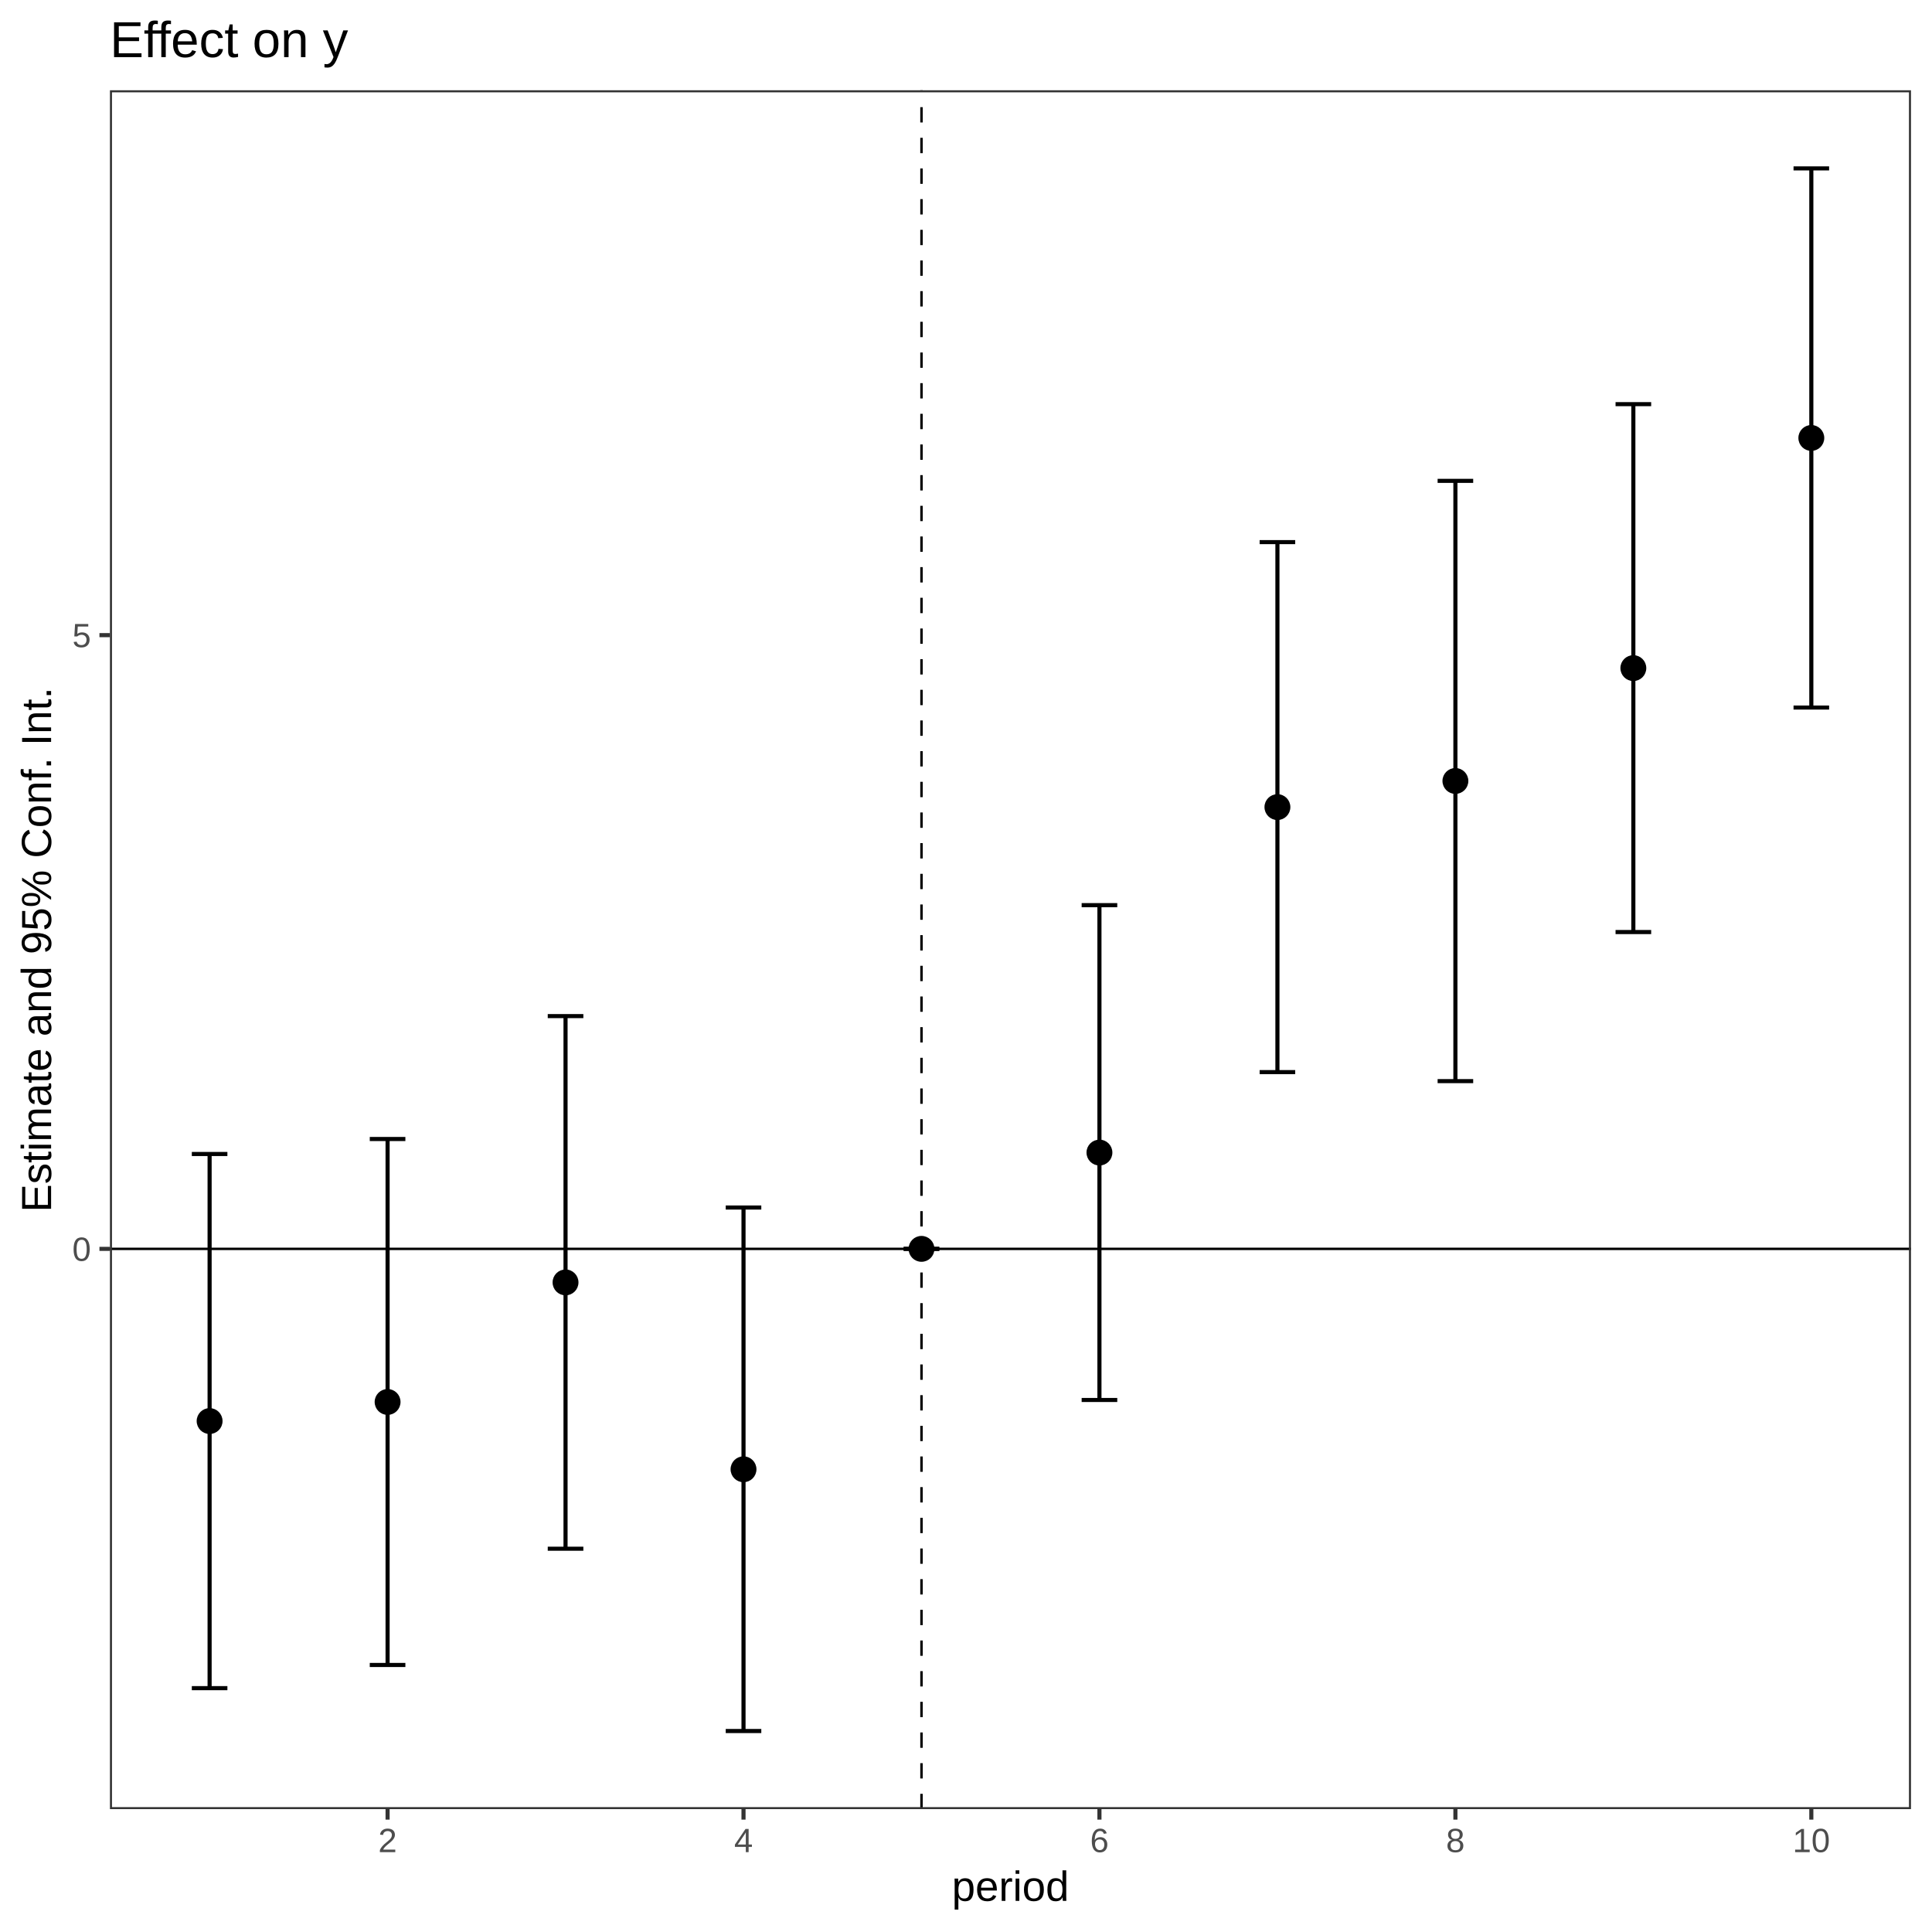
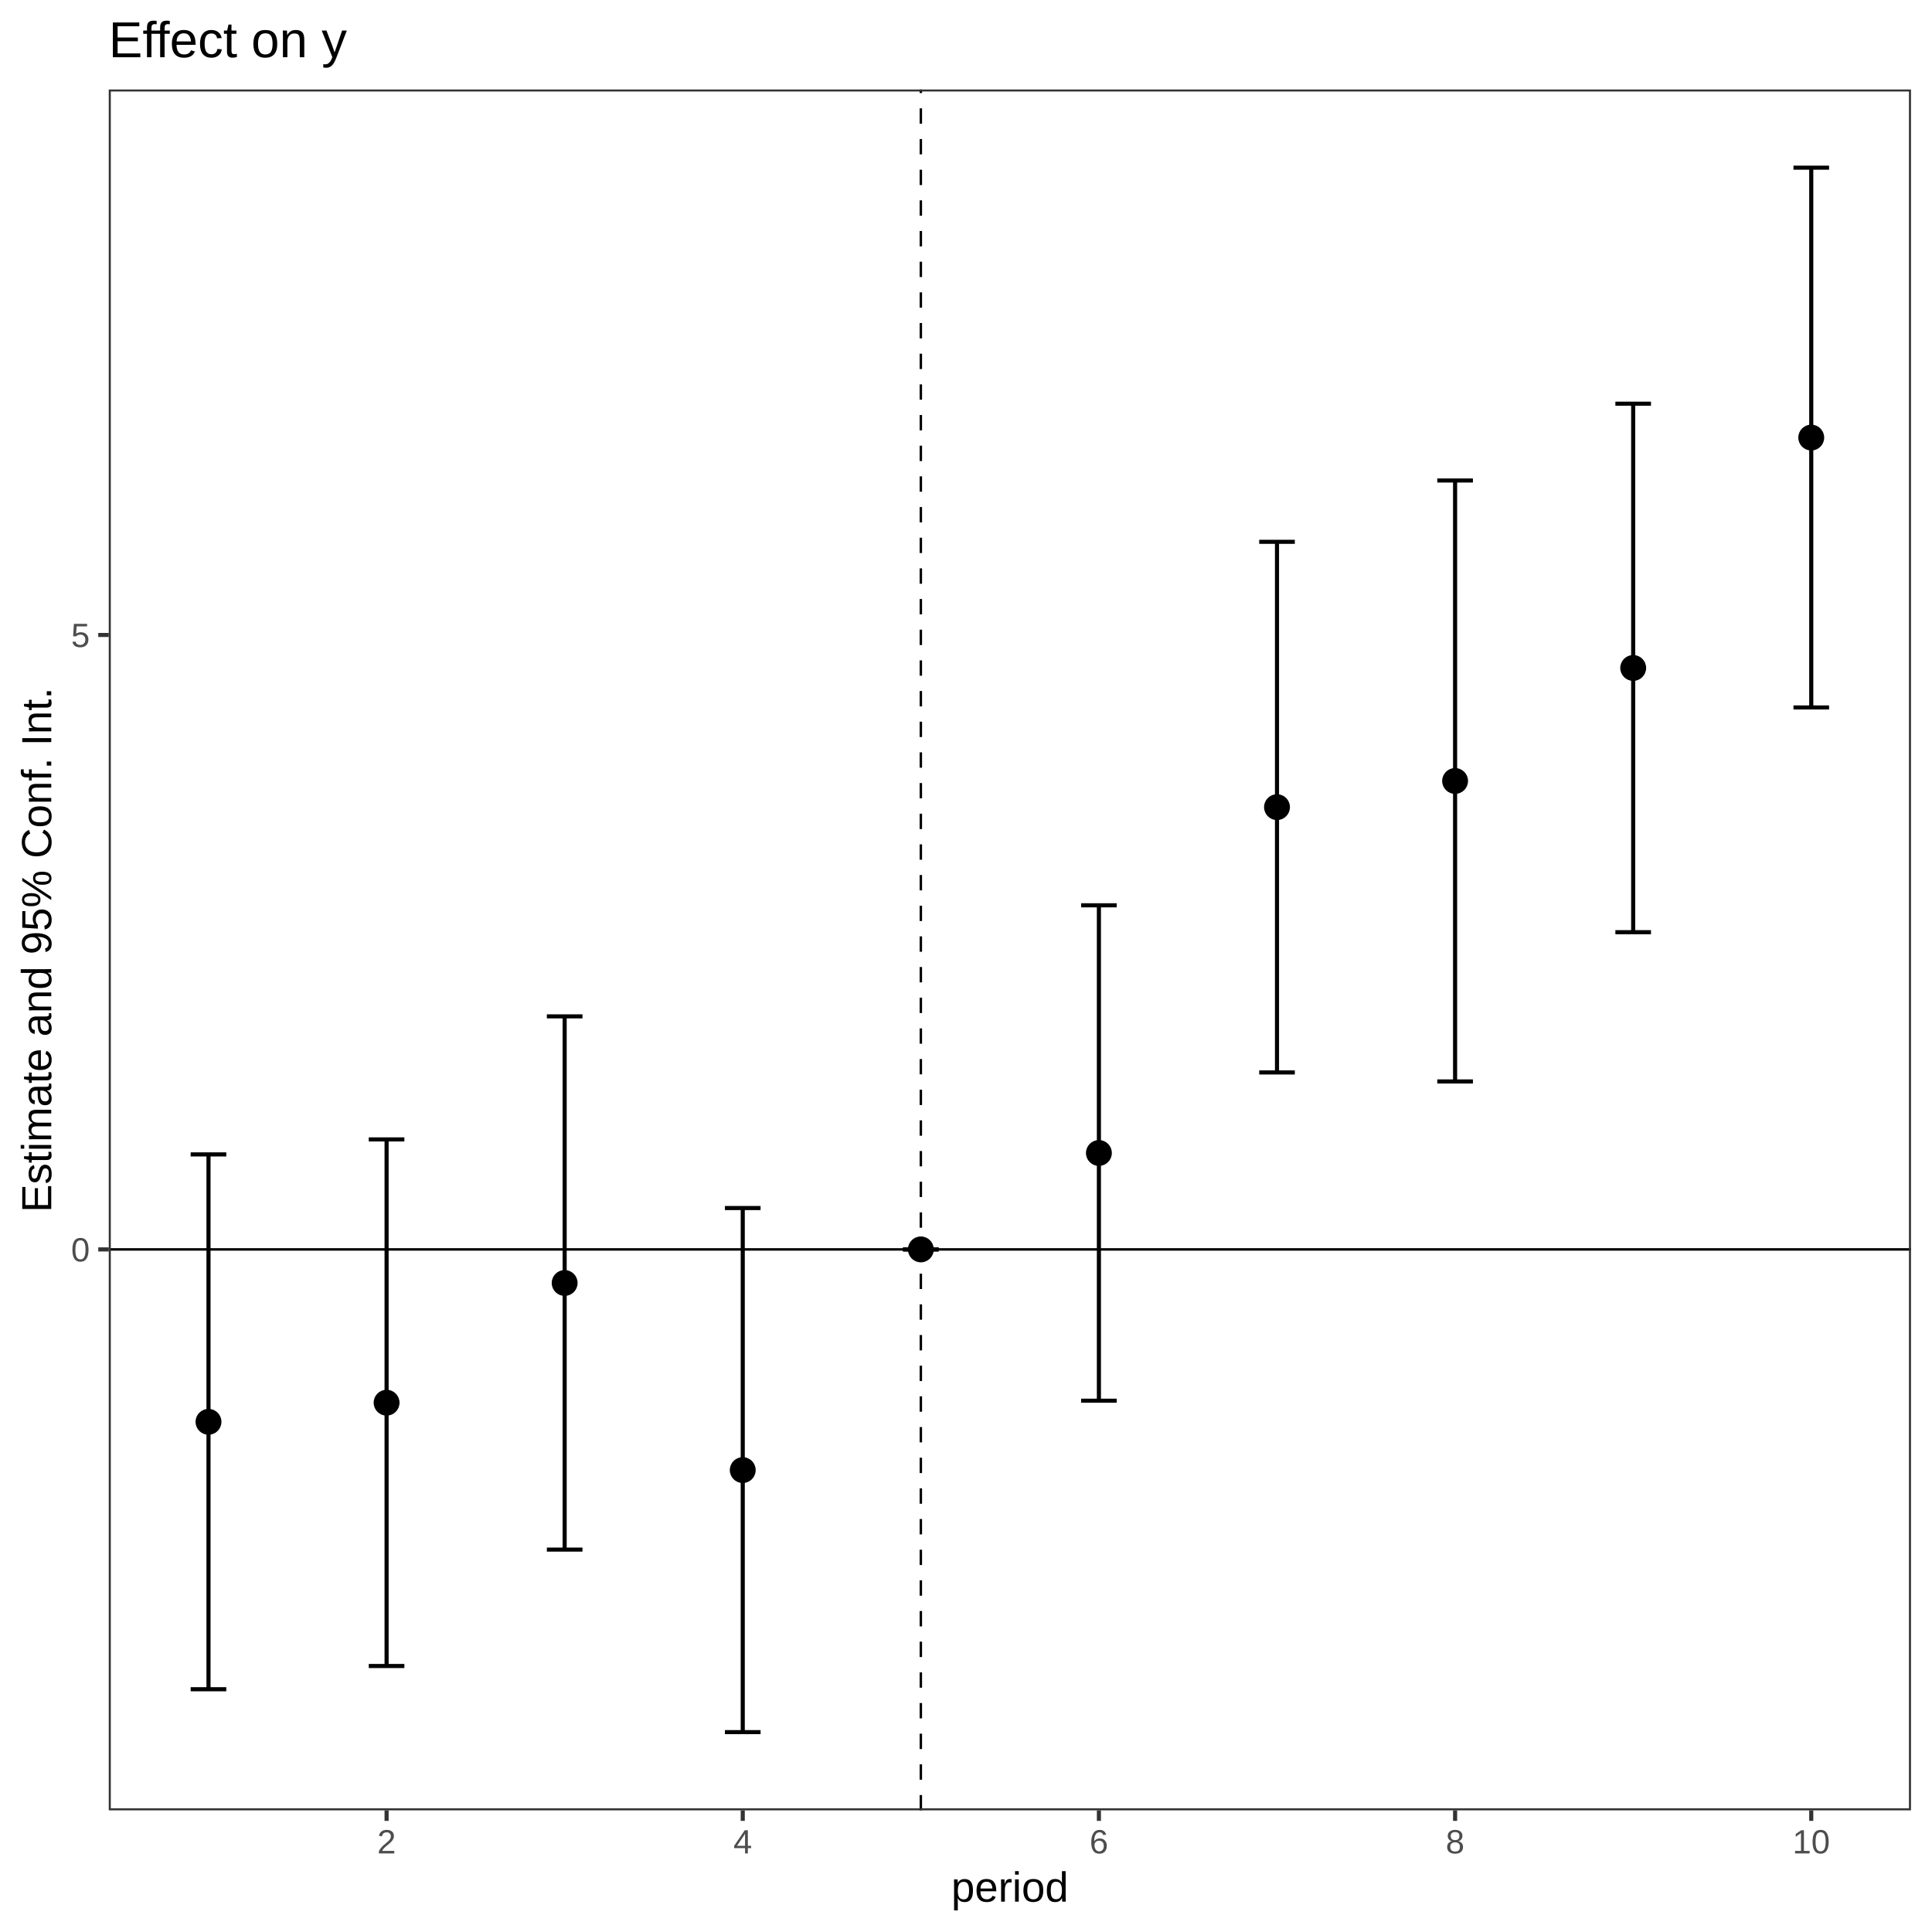
<svg xmlns="http://www.w3.org/2000/svg" class="svglite" width="504.00pt" height="504.00pt" viewBox="0 0 504.00 504.00">
  <defs>
    <style type="text/css">
    .svglite line, .svglite polyline, .svglite polygon, .svglite path, .svglite rect, .svglite circle {
      fill: none;
      stroke: #000000;
      stroke-linecap: round;
      stroke-linejoin: round;
      stroke-miterlimit: 10.00;
    }
    .svglite text {
      white-space: pre;
    }
  </style>
  </defs>
  <rect width="100%" height="100%" style="stroke: none; fill: #FFFFFF;" />
  <defs>
    <clipPath id="cpMC4wMHw1MDQuMDB8MC4wMHw1MDQuMDA=">
      <rect x="0.00" y="0.00" width="504.00" height="504.00" />
    </clipPath>
  </defs>
  <g clip-path="url(#cpMC4wMHw1MDQuMDB8MC4wMHw1MDQuMDA=)">
-     <rect x="0" y="0.00" width="504.00" height="504.00" style="stroke-width: 1.07; stroke: #FFFFFF; fill: #FFFFFF;" />
+     <rect x="0.00" y="-0" width="504.00" height="504.00" style="stroke-width: 1.07; stroke: #FFFFFF; fill: #FFFFFF;" />
  </g>
  <defs>
-     <clipPath id="cpMjguNjh8NDk4LjUyfDIzLjU1fDQ3MS45NQ==">
-       <rect x="28.68" y="23.55" width="469.84" height="448.40" />
+     <clipPath id="cpMjguMzd8NDk4LjUyfDIzLjM0fDQ3Mi4yNw==">
+       <rect x="28.37" y="23.34" width="470.15" height="448.93" />
    </clipPath>
  </defs>
-   <g clip-path="url(#cpMjguNjh8NDk4LjUyfDIzLjU1fDQ3MS45NQ==)">
-     <rect x="28.68" y="23.55" width="469.84" height="448.40" style="stroke-width: 1.07; stroke: none; fill: #FFFFFF;" />
-     <line x1="240.39" y1="471.95" x2="240.39" y2="23.55" style="stroke-width: 0.64; stroke-dasharray: 4.00,4.00; stroke-linecap: butt;" />
-     <line x1="28.68" y1="325.79" x2="498.52" y2="325.79" style="stroke-width: 0.64; stroke-linecap: butt;" />
-     <polyline points="50.04,301.04 59.32,301.04 " style="stroke-width: 1.07; stroke-linecap: butt;" />
-     <polyline points="54.68,301.04 54.68,440.39 " style="stroke-width: 1.07; stroke-linecap: butt;" />
-     <polyline points="50.04,440.39 59.32,440.39 " style="stroke-width: 1.07; stroke-linecap: butt;" />
-     <polyline points="96.46,297.13 105.75,297.13 " style="stroke-width: 1.07; stroke-linecap: butt;" />
-     <polyline points="101.11,297.13 101.11,434.34 " style="stroke-width: 1.07; stroke-linecap: butt;" />
-     <polyline points="96.46,434.34 105.75,434.34 " style="stroke-width: 1.07; stroke-linecap: butt;" />
-     <polyline points="142.89,265.07 152.18,265.07 " style="stroke-width: 1.07; stroke-linecap: butt;" />
-     <polyline points="147.53,265.07 147.53,404.01 " style="stroke-width: 1.07; stroke-linecap: butt;" />
-     <polyline points="142.89,404.01 152.18,404.01 " style="stroke-width: 1.07; stroke-linecap: butt;" />
-     <polyline points="189.32,315.01 198.60,315.01 " style="stroke-width: 1.07; stroke-linecap: butt;" />
-     <polyline points="193.96,315.01 193.96,451.57 " style="stroke-width: 1.07; stroke-linecap: butt;" />
-     <polyline points="189.32,451.57 198.60,451.57 " style="stroke-width: 1.07; stroke-linecap: butt;" />
-     <polyline points="235.74,325.79 245.03,325.79 " style="stroke-width: 1.07; stroke-linecap: butt;" />
-     <polyline points="240.39,325.79 240.39,325.79 " style="stroke-width: 1.07; stroke-linecap: butt;" />
-     <polyline points="235.74,325.79 245.03,325.79 " style="stroke-width: 1.07; stroke-linecap: butt;" />
-     <polyline points="282.17,236.13 291.46,236.13 " style="stroke-width: 1.07; stroke-linecap: butt;" />
-     <polyline points="286.81,236.13 286.81,365.21 " style="stroke-width: 1.07; stroke-linecap: butt;" />
-     <polyline points="282.17,365.21 291.46,365.21 " style="stroke-width: 1.07; stroke-linecap: butt;" />
-     <polyline points="328.60,141.42 337.88,141.42 " style="stroke-width: 1.07; stroke-linecap: butt;" />
-     <polyline points="333.24,141.42 333.24,279.68 " style="stroke-width: 1.07; stroke-linecap: butt;" />
-     <polyline points="328.60,279.68 337.88,279.68 " style="stroke-width: 1.07; stroke-linecap: butt;" />
-     <polyline points="375.03,125.44 384.31,125.44 " style="stroke-width: 1.07; stroke-linecap: butt;" />
-     <polyline points="379.67,125.44 379.67,282.03 " style="stroke-width: 1.07; stroke-linecap: butt;" />
-     <polyline points="375.03,282.03 384.31,282.03 " style="stroke-width: 1.07; stroke-linecap: butt;" />
-     <polyline points="421.45,105.43 430.74,105.43 " style="stroke-width: 1.07; stroke-linecap: butt;" />
-     <polyline points="426.09,105.43 426.09,243.14 " style="stroke-width: 1.07; stroke-linecap: butt;" />
-     <polyline points="421.45,243.14 430.74,243.14 " style="stroke-width: 1.07; stroke-linecap: butt;" />
-     <polyline points="467.88,43.93 477.16,43.93 " style="stroke-width: 1.07; stroke-linecap: butt;" />
-     <polyline points="472.52,43.93 472.52,184.58 " style="stroke-width: 1.07; stroke-linecap: butt;" />
-     <polyline points="467.88,184.58 477.16,184.58 " style="stroke-width: 1.07; stroke-linecap: butt;" />
-     <circle cx="54.68" cy="370.71" r="3.02" style="stroke-width: 0.71; fill: #000000;" />
-     <circle cx="101.11" cy="365.73" r="3.02" style="stroke-width: 0.71; fill: #000000;" />
-     <circle cx="147.53" cy="334.54" r="3.02" style="stroke-width: 0.71; fill: #000000;" />
-     <circle cx="193.96" cy="383.29" r="3.02" style="stroke-width: 0.71; fill: #000000;" />
-     <circle cx="240.39" cy="325.79" r="3.02" style="stroke-width: 0.71; fill: #000000;" />
-     <circle cx="286.81" cy="300.67" r="3.02" style="stroke-width: 0.71; fill: #000000;" />
-     <circle cx="333.24" cy="210.55" r="3.02" style="stroke-width: 0.71; fill: #000000;" />
-     <circle cx="379.67" cy="203.73" r="3.02" style="stroke-width: 0.71; fill: #000000;" />
-     <circle cx="426.09" cy="174.29" r="3.02" style="stroke-width: 0.71; fill: #000000;" />
-     <circle cx="472.52" cy="114.25" r="3.02" style="stroke-width: 0.71; fill: #000000;" />
-     <rect x="28.68" y="23.55" width="469.84" height="448.40" style="stroke-width: 1.07; stroke: #333333;" />
+   <g clip-path="url(#cpMjguMzd8NDk4LjUyfDIzLjM0fDQ3Mi4yNw==)">
+     <rect x="28.37" y="23.34" width="470.15" height="448.93" style="stroke-width: 1.07; stroke: none; fill: #FFFFFF;" />
+     <line x1="240.22" y1="472.27" x2="240.22" y2="23.34" style="stroke-width: 0.64; stroke-dasharray: 4.00,4.00; stroke-linecap: butt;" />
+     <line x1="28.37" y1="325.93" x2="498.52" y2="325.93" style="stroke-width: 0.64; stroke-linecap: butt;" />
+     <polyline points="49.74,301.15 59.03,301.15 " style="stroke-width: 1.07; stroke-linecap: butt;" />
+     <polyline points="54.39,301.15 54.39,440.67 " style="stroke-width: 1.07; stroke-linecap: butt;" />
+     <polyline points="49.74,440.67 59.03,440.67 " style="stroke-width: 1.07; stroke-linecap: butt;" />
+     <polyline points="96.20,297.24 105.49,297.24 " style="stroke-width: 1.07; stroke-linecap: butt;" />
+     <polyline points="100.85,297.24 100.85,434.61 " style="stroke-width: 1.07; stroke-linecap: butt;" />
+     <polyline points="96.20,434.61 105.49,434.61 " style="stroke-width: 1.07; stroke-linecap: butt;" />
+     <polyline points="142.66,265.14 151.95,265.14 " style="stroke-width: 1.07; stroke-linecap: butt;" />
+     <polyline points="147.30,265.14 147.30,404.24 " style="stroke-width: 1.07; stroke-linecap: butt;" />
+     <polyline points="142.66,404.24 151.95,404.24 " style="stroke-width: 1.07; stroke-linecap: butt;" />
+     <polyline points="189.11,315.14 198.41,315.14 " style="stroke-width: 1.07; stroke-linecap: butt;" />
+     <polyline points="193.76,315.14 193.76,451.86 " style="stroke-width: 1.07; stroke-linecap: butt;" />
+     <polyline points="189.11,451.86 198.41,451.86 " style="stroke-width: 1.07; stroke-linecap: butt;" />
+     <polyline points="235.57,325.93 244.86,325.93 " style="stroke-width: 1.07; stroke-linecap: butt;" />
+     <polyline points="240.22,325.93 240.22,325.93 " style="stroke-width: 1.07; stroke-linecap: butt;" />
+     <polyline points="235.57,325.93 244.86,325.93 " style="stroke-width: 1.07; stroke-linecap: butt;" />
+     <polyline points="282.03,236.17 291.32,236.17 " style="stroke-width: 1.07; stroke-linecap: butt;" />
+     <polyline points="286.67,236.17 286.67,365.40 " style="stroke-width: 1.07; stroke-linecap: butt;" />
+     <polyline points="282.03,365.40 291.32,365.40 " style="stroke-width: 1.07; stroke-linecap: butt;" />
+     <polyline points="328.49,141.34 337.78,141.34 " style="stroke-width: 1.07; stroke-linecap: butt;" />
+     <polyline points="333.13,141.34 333.13,279.77 " style="stroke-width: 1.07; stroke-linecap: butt;" />
+     <polyline points="328.49,279.77 337.78,279.77 " style="stroke-width: 1.07; stroke-linecap: butt;" />
+     <polyline points="374.94,125.35 384.24,125.35 " style="stroke-width: 1.07; stroke-linecap: butt;" />
+     <polyline points="379.59,125.35 379.59,282.12 " style="stroke-width: 1.07; stroke-linecap: butt;" />
+     <polyline points="374.94,282.12 384.24,282.12 " style="stroke-width: 1.07; stroke-linecap: butt;" />
+     <polyline points="421.40,105.31 430.69,105.31 " style="stroke-width: 1.07; stroke-linecap: butt;" />
+     <polyline points="426.05,105.31 426.05,243.18 " style="stroke-width: 1.07; stroke-linecap: butt;" />
+     <polyline points="421.40,243.18 430.69,243.18 " style="stroke-width: 1.07; stroke-linecap: butt;" />
+     <polyline points="467.86,43.74 477.15,43.74 " style="stroke-width: 1.07; stroke-linecap: butt;" />
+     <polyline points="472.50,43.74 472.50,184.55 " style="stroke-width: 1.07; stroke-linecap: butt;" />
+     <polyline points="467.86,184.55 477.15,184.55 " style="stroke-width: 1.07; stroke-linecap: butt;" />
+     <circle cx="54.39" cy="370.91" r="3.02" style="stroke-width: 0.71; fill: #000000;" />
+     <circle cx="100.85" cy="365.92" r="3.02" style="stroke-width: 0.71; fill: #000000;" />
+     <circle cx="147.30" cy="334.69" r="3.02" style="stroke-width: 0.71; fill: #000000;" />
+     <circle cx="193.76" cy="383.50" r="3.02" style="stroke-width: 0.71; fill: #000000;" />
+     <circle cx="240.22" cy="325.93" r="3.02" style="stroke-width: 0.71; fill: #000000;" />
+     <circle cx="286.67" cy="300.78" r="3.02" style="stroke-width: 0.71; fill: #000000;" />
+     <circle cx="333.13" cy="210.56" r="3.02" style="stroke-width: 0.71; fill: #000000;" />
+     <circle cx="379.59" cy="203.73" r="3.02" style="stroke-width: 0.71; fill: #000000;" />
+     <circle cx="426.05" cy="174.25" r="3.02" style="stroke-width: 0.71; fill: #000000;" />
+     <circle cx="472.50" cy="114.15" r="3.02" style="stroke-width: 0.71; fill: #000000;" />
+     <rect x="28.37" y="23.34" width="470.15" height="448.93" style="stroke-width: 1.07; stroke: #333333;" />
  </g>
  <g clip-path="url(#cpMC4wMHw1MDQuMDB8MC4wMHw1MDQuMDA=)">
-     <text x="23.75" y="328.93" text-anchor="end" style="font-size: 8.80px;fill: #4D4D4D; font-family: &quot;Arial&quot;;" textLength="5.03px" lengthAdjust="spacingAndGlyphs">0</text>
-     <text x="23.75" y="168.83" text-anchor="end" style="font-size: 8.80px;fill: #4D4D4D; font-family: &quot;Arial&quot;;" textLength="5.03px" lengthAdjust="spacingAndGlyphs">5</text>
-     <polyline points="25.94,325.79 28.68,325.79 " style="stroke-width: 1.07; stroke: #333333; stroke-linecap: butt;" />
-     <polyline points="25.94,165.69 28.68,165.69 " style="stroke-width: 1.07; stroke: #333333; stroke-linecap: butt;" />
-     <polyline points="101.11,474.69 101.11,471.95 " style="stroke-width: 1.07; stroke: #333333; stroke-linecap: butt;" />
-     <polyline points="193.96,474.69 193.96,471.95 " style="stroke-width: 1.07; stroke: #333333; stroke-linecap: butt;" />
-     <polyline points="286.81,474.69 286.81,471.95 " style="stroke-width: 1.07; stroke: #333333; stroke-linecap: butt;" />
-     <polyline points="379.67,474.69 379.67,471.95 " style="stroke-width: 1.07; stroke: #333333; stroke-linecap: butt;" />
-     <polyline points="472.52,474.69 472.52,471.95 " style="stroke-width: 1.07; stroke: #333333; stroke-linecap: butt;" />
-     <text x="101.11" y="483.17" text-anchor="middle" style="font-size: 8.80px;fill: #4D4D4D; font-family: &quot;Arial&quot;;" textLength="5.03px" lengthAdjust="spacingAndGlyphs">2</text>
-     <text x="193.96" y="483.17" text-anchor="middle" style="font-size: 8.80px;fill: #4D4D4D; font-family: &quot;Arial&quot;;" textLength="5.03px" lengthAdjust="spacingAndGlyphs">4</text>
-     <text x="286.81" y="483.17" text-anchor="middle" style="font-size: 8.80px;fill: #4D4D4D; font-family: &quot;Arial&quot;;" textLength="5.03px" lengthAdjust="spacingAndGlyphs">6</text>
-     <text x="379.67" y="483.17" text-anchor="middle" style="font-size: 8.80px;fill: #4D4D4D; font-family: &quot;Arial&quot;;" textLength="5.03px" lengthAdjust="spacingAndGlyphs">8</text>
-     <text x="472.52" y="483.17" text-anchor="middle" style="font-size: 8.80px;fill: #4D4D4D; font-family: &quot;Arial&quot;;" textLength="10.07px" lengthAdjust="spacingAndGlyphs">10</text>
-     <text x="263.60" y="495.88" text-anchor="middle" style="font-size: 11.00px; font-family: &quot;Arial&quot;;" textLength="33.78px" lengthAdjust="spacingAndGlyphs">period</text>
-     <text transform="translate(13.33,247.75) rotate(-90)" text-anchor="middle" style="font-size: 11.00px; font-family: &quot;Arial&quot;;" textLength="142.34px" lengthAdjust="spacingAndGlyphs">Estimate and 95% Conf. Int.</text>
-     <text x="28.68" y="14.90" style="font-size: 13.20px; font-family: &quot;Arial&quot;;" textLength="64.64px" lengthAdjust="spacingAndGlyphs">Effect on y</text>
+     <text x="23.44" y="329.08" text-anchor="end" style="font-size: 8.80px;fill: #4D4D4D; font-family: &quot;Arial&quot;;" textLength="4.90px" lengthAdjust="spacingAndGlyphs">0</text>
+     <text x="23.44" y="168.79" text-anchor="end" style="font-size: 8.80px;fill: #4D4D4D; font-family: &quot;Arial&quot;;" textLength="4.90px" lengthAdjust="spacingAndGlyphs">5</text>
+     <polyline points="25.63,325.93 28.37,325.93 " style="stroke-width: 1.07; stroke: #333333; stroke-linecap: butt;" />
+     <polyline points="25.63,165.64 28.37,165.64 " style="stroke-width: 1.07; stroke: #333333; stroke-linecap: butt;" />
+     <polyline points="100.85,475.01 100.85,472.27 " style="stroke-width: 1.07; stroke: #333333; stroke-linecap: butt;" />
+     <polyline points="193.76,475.01 193.76,472.27 " style="stroke-width: 1.07; stroke: #333333; stroke-linecap: butt;" />
+     <polyline points="286.67,475.01 286.67,472.27 " style="stroke-width: 1.07; stroke: #333333; stroke-linecap: butt;" />
+     <polyline points="379.59,475.01 379.59,472.27 " style="stroke-width: 1.07; stroke: #333333; stroke-linecap: butt;" />
+     <polyline points="472.50,475.01 472.50,472.27 " style="stroke-width: 1.07; stroke: #333333; stroke-linecap: butt;" />
+     <text x="100.85" y="483.50" text-anchor="middle" style="font-size: 8.80px;fill: #4D4D4D; font-family: &quot;Arial&quot;;" textLength="4.90px" lengthAdjust="spacingAndGlyphs">2</text>
+     <text x="193.76" y="483.50" text-anchor="middle" style="font-size: 8.80px;fill: #4D4D4D; font-family: &quot;Arial&quot;;" textLength="4.90px" lengthAdjust="spacingAndGlyphs">4</text>
+     <text x="286.67" y="483.50" text-anchor="middle" style="font-size: 8.80px;fill: #4D4D4D; font-family: &quot;Arial&quot;;" textLength="4.90px" lengthAdjust="spacingAndGlyphs">6</text>
+     <text x="379.59" y="483.50" text-anchor="middle" style="font-size: 8.80px;fill: #4D4D4D; font-family: &quot;Arial&quot;;" textLength="4.90px" lengthAdjust="spacingAndGlyphs">8</text>
+     <text x="472.50" y="483.50" text-anchor="middle" style="font-size: 8.80px;fill: #4D4D4D; font-family: &quot;Arial&quot;;" textLength="9.79px" lengthAdjust="spacingAndGlyphs">10</text>
+     <text x="263.45" y="496.09" text-anchor="middle" style="font-size: 11.00px; font-family: &quot;Arial&quot;;" textLength="30.59px" lengthAdjust="spacingAndGlyphs">period</text>
+     <text transform="translate(13.37,247.80) rotate(-90)" text-anchor="middle" style="font-size: 11.00px; font-family: &quot;Arial&quot;;" textLength="136.94px" lengthAdjust="spacingAndGlyphs">Estimate and 95% Conf. Int.</text>
+     <text x="28.37" y="14.94" style="font-size: 13.20px; font-family: &quot;Arial&quot;;" textLength="62.32px" lengthAdjust="spacingAndGlyphs">Effect on y</text>
  </g>
</svg>
